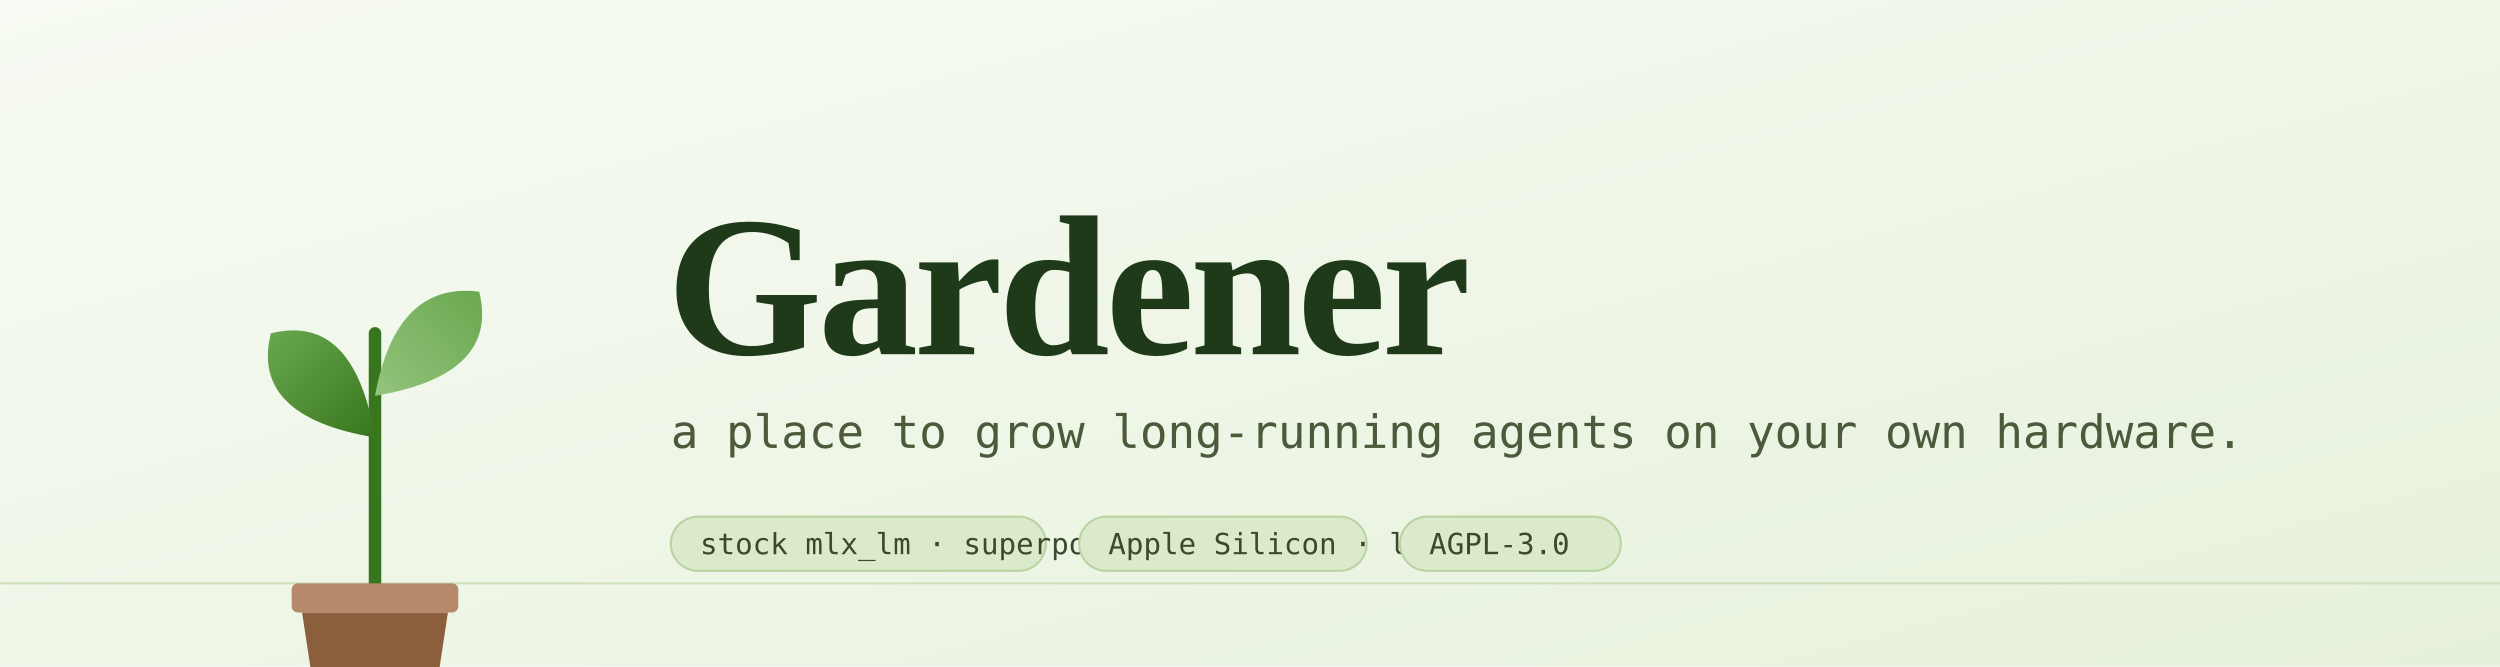
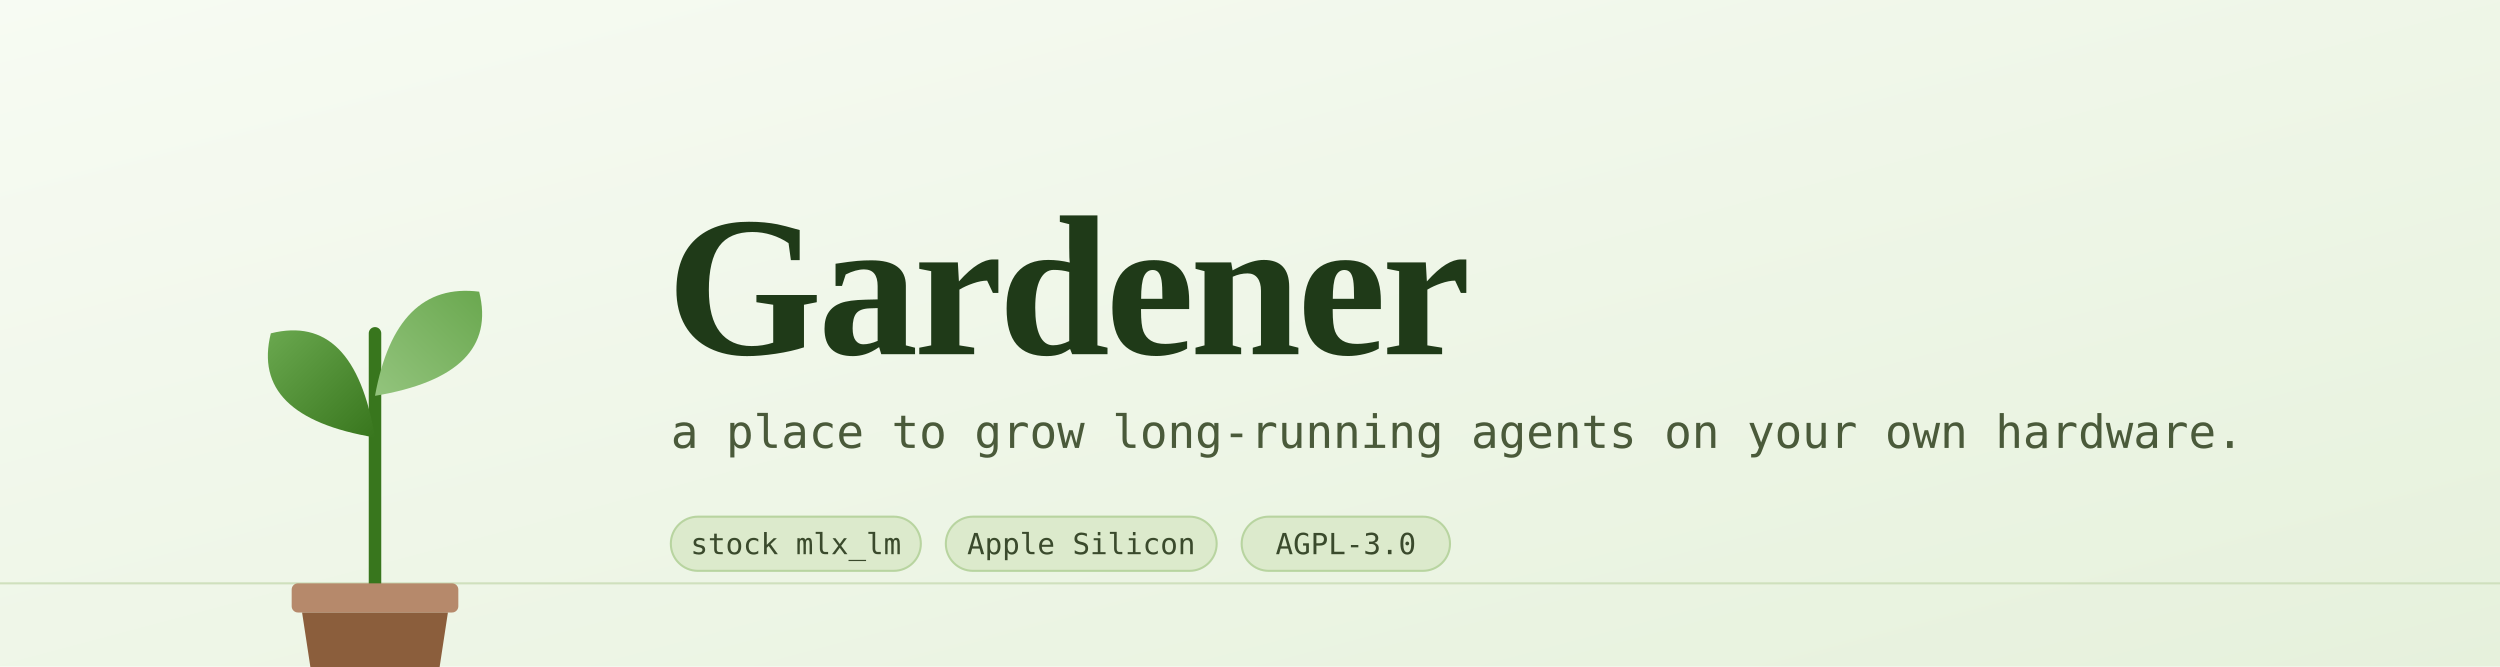
<svg xmlns="http://www.w3.org/2000/svg" viewBox="0 0 1200 320" role="img" aria-labelledby="title desc">
  <defs>
    <linearGradient id="bg" x1="0" y1="0" x2="1" y2="1">
      <stop offset="0%" stop-color="#f7fbf3" />
      <stop offset="100%" stop-color="#e6f1dc" />
    </linearGradient>
    <linearGradient id="leaf" x1="0" y1="0" x2="1" y2="1">
      <stop offset="0%" stop-color="#6aa84f" />
      <stop offset="100%" stop-color="#38761d" />
    </linearGradient>
    <linearGradient id="leaf2" x1="0" y1="1" x2="1" y2="0">
      <stop offset="0%" stop-color="#93c47d" />
      <stop offset="100%" stop-color="#6aa84f" />
    </linearGradient>
  </defs>
  <rect width="1200" height="320" fill="url(#bg)" />
  <line x1="0" y1="280" x2="1200" y2="280" stroke="#cfe0bd" stroke-width="1" />
  <g transform="translate(120, 100)">
    <path d="M 60 180 Q 60 110 60 60" stroke="#38761d" stroke-width="6" fill="none" stroke-linecap="round" />
    <path d="M 60 110 Q 0 100 10 60 Q 50 50 60 110 Z" fill="url(#leaf)" />
    <path d="M 60 90 Q 120 80 110 40 Q 70 35 60 90 Z" fill="url(#leaf2)" />
    <rect x="20" y="180" width="80" height="14" rx="3" fill="#b6896b" />
    <path d="M 25 194 L 95 194 L 88 240 L 32 240 Z" fill="#8b5e3c" />
  </g>
  <text x="320" y="170" font-family="Georgia, 'Source Serif Pro', 'Times New Roman', serif" font-size="96" font-weight="600" fill="#1f3a18" letter-spacing="-2">Gardener</text>
  <text x="322" y="215" font-family="ui-monospace, 'SF Mono', 'JetBrains Mono', Menlo, monospace" font-size="22" fill="#4a5a3a">
    a place to grow long-running agents on your own hardware.
  </text>
  <g transform="translate(322, 248)" font-family="ui-monospace, 'SF Mono', 'JetBrains Mono', Menlo, monospace" font-size="14" fill="#3a4a2c">
-     <rect x="0" y="0" width="180" height="26" rx="13" fill="#dceacc" stroke="#b8d4a0" />
-     <text x="14" y="18">stock mlx_lm · superpowered</text>
-     <rect x="196" y="0" width="138" height="26" rx="13" fill="#dceacc" stroke="#b8d4a0" />
-     <text x="210" y="18">Apple Silicon · local</text>
-     <rect x="350" y="0" width="106" height="26" rx="13" fill="#dceacc" stroke="#b8d4a0" />
-     <text x="364" y="18">AGPL-3.0</text>
+     <rect x="0" y="0" width="120" height="26" rx="13" fill="#dceacc" stroke="#b8d4a0" />
+     <text x="60" y="18" text-anchor="middle" textLength="92" lengthAdjust="spacingAndGlyphs">stock mlx_lm</text>
+     <rect x="132" y="0" width="130" height="26" rx="13" fill="#dceacc" stroke="#b8d4a0" />
+     <text x="197" y="18" text-anchor="middle" textLength="102" lengthAdjust="spacingAndGlyphs">Apple Silicon</text>
+     <rect x="274" y="0" width="100" height="26" rx="13" fill="#dceacc" stroke="#b8d4a0" />
+     <text x="324" y="18" text-anchor="middle" textLength="74" lengthAdjust="spacingAndGlyphs">AGPL-3.0</text>
  </g>
</svg>
